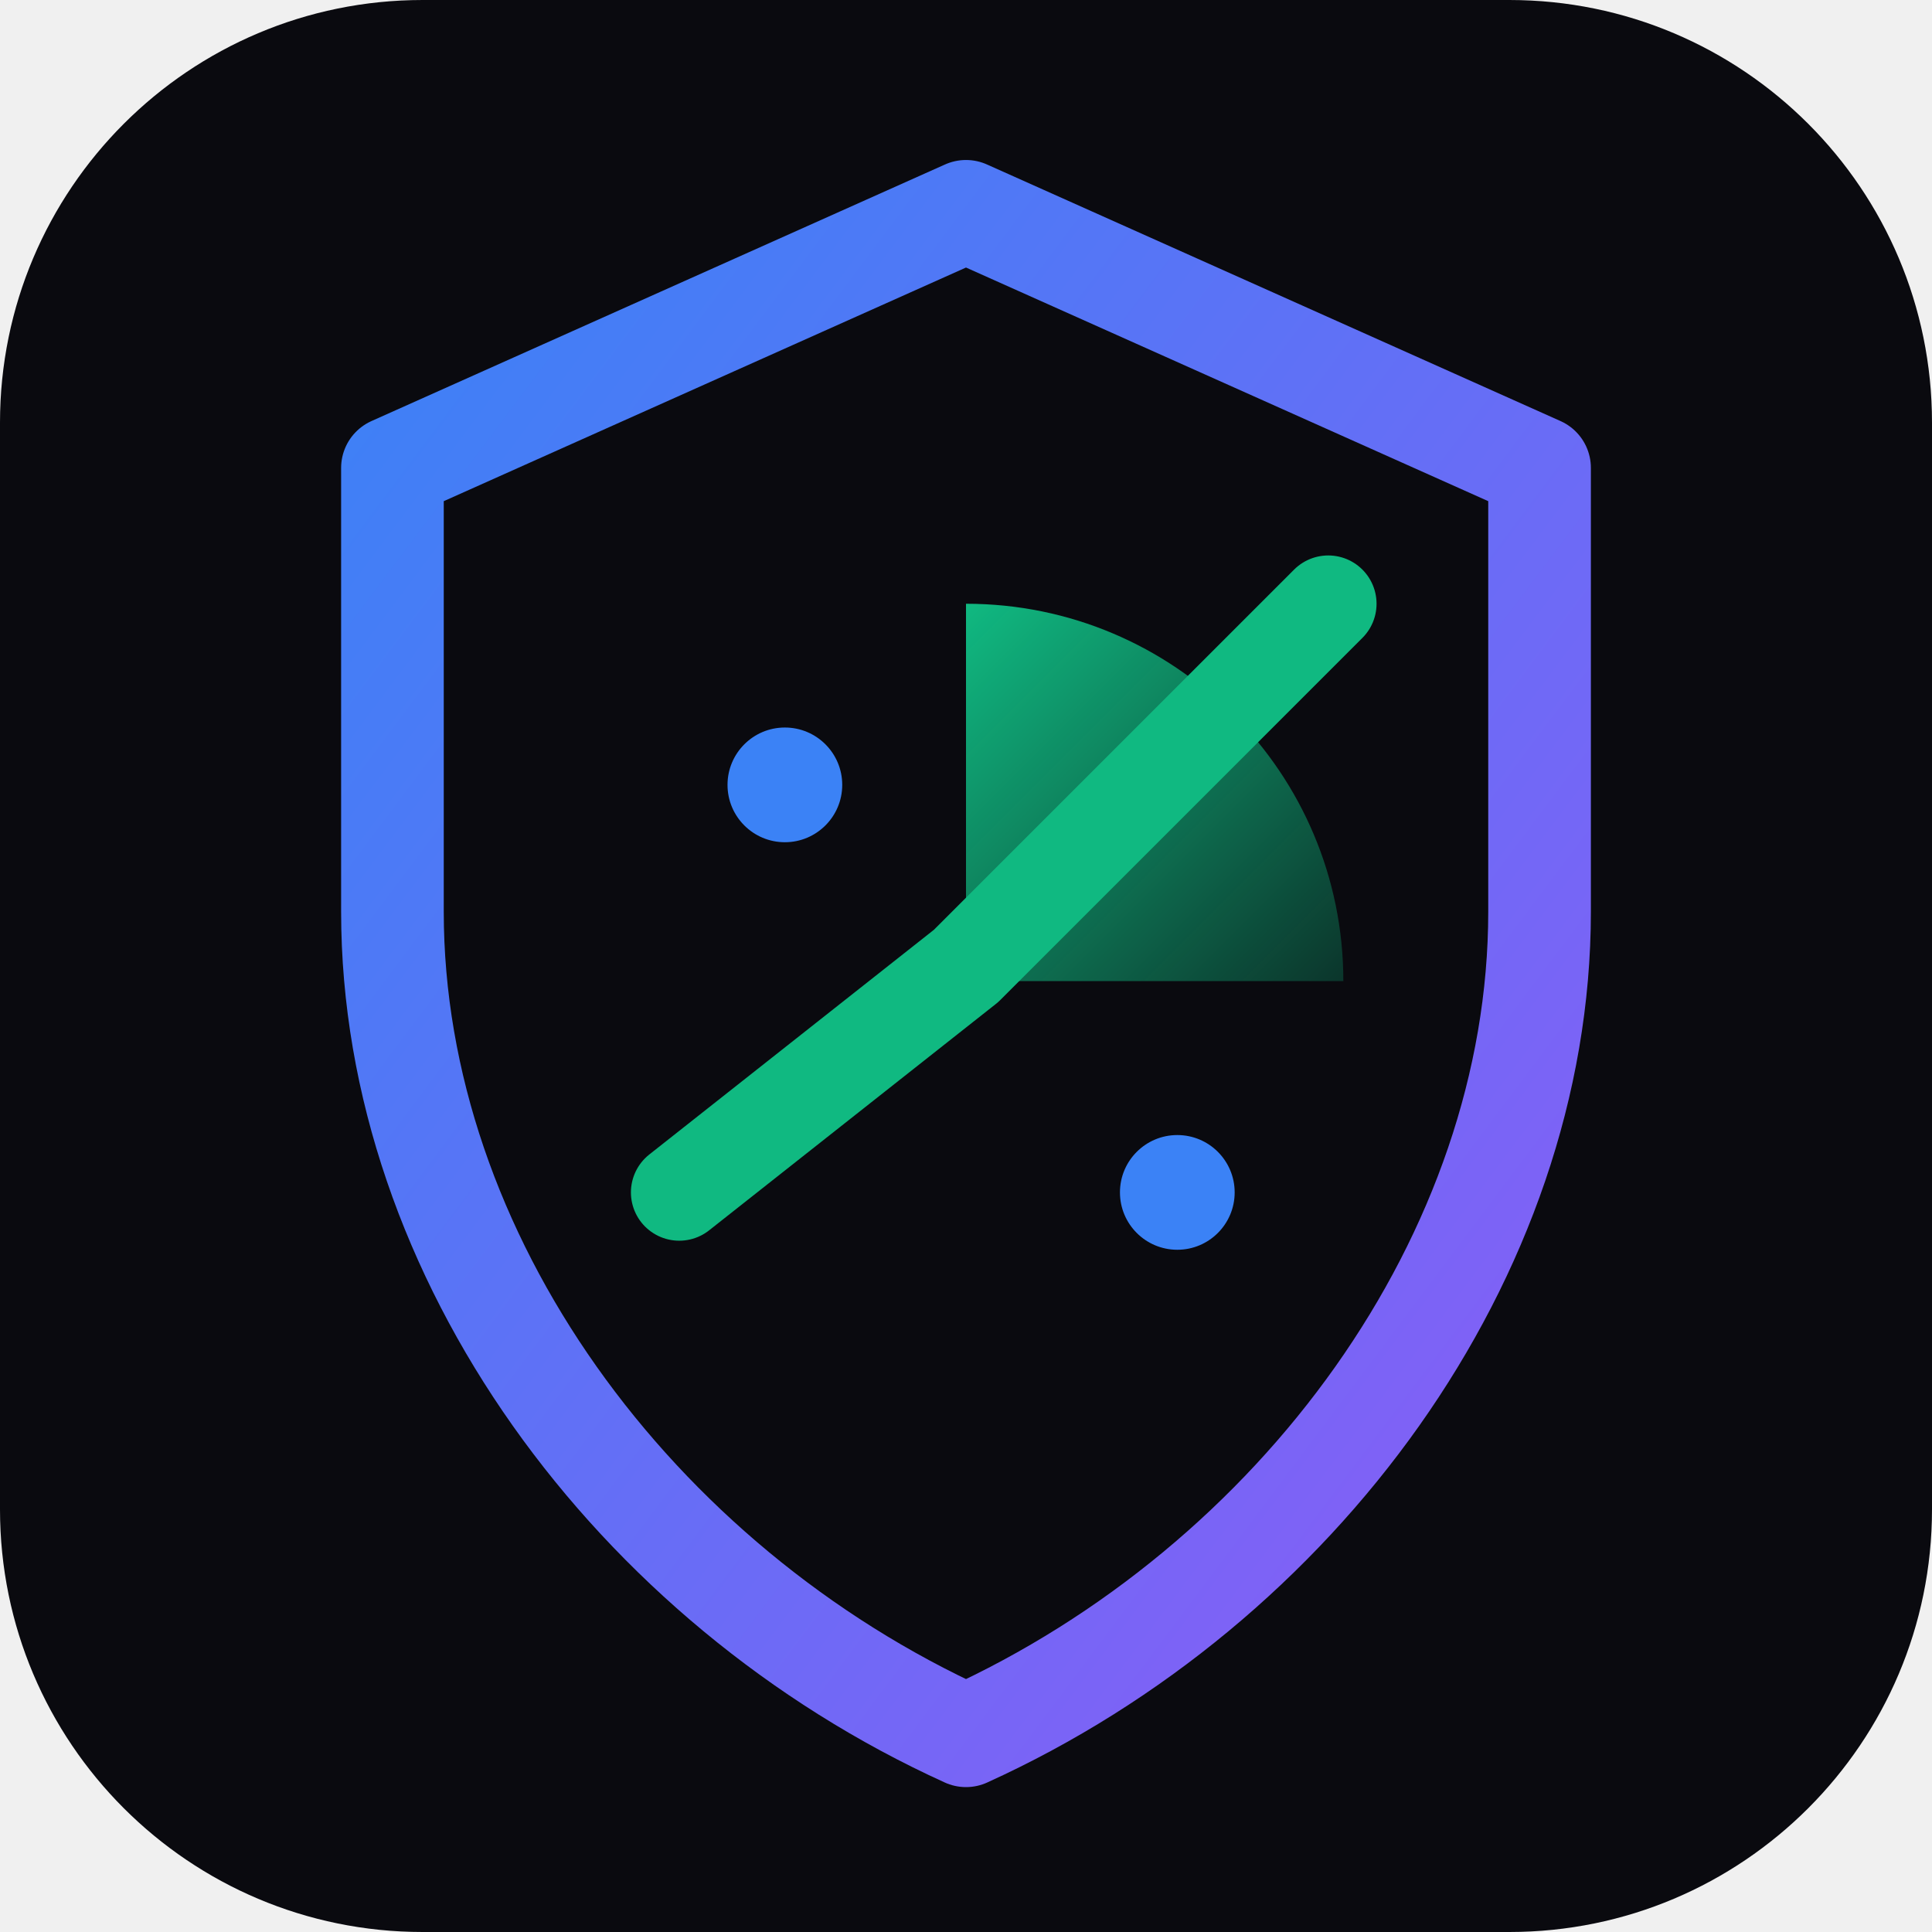
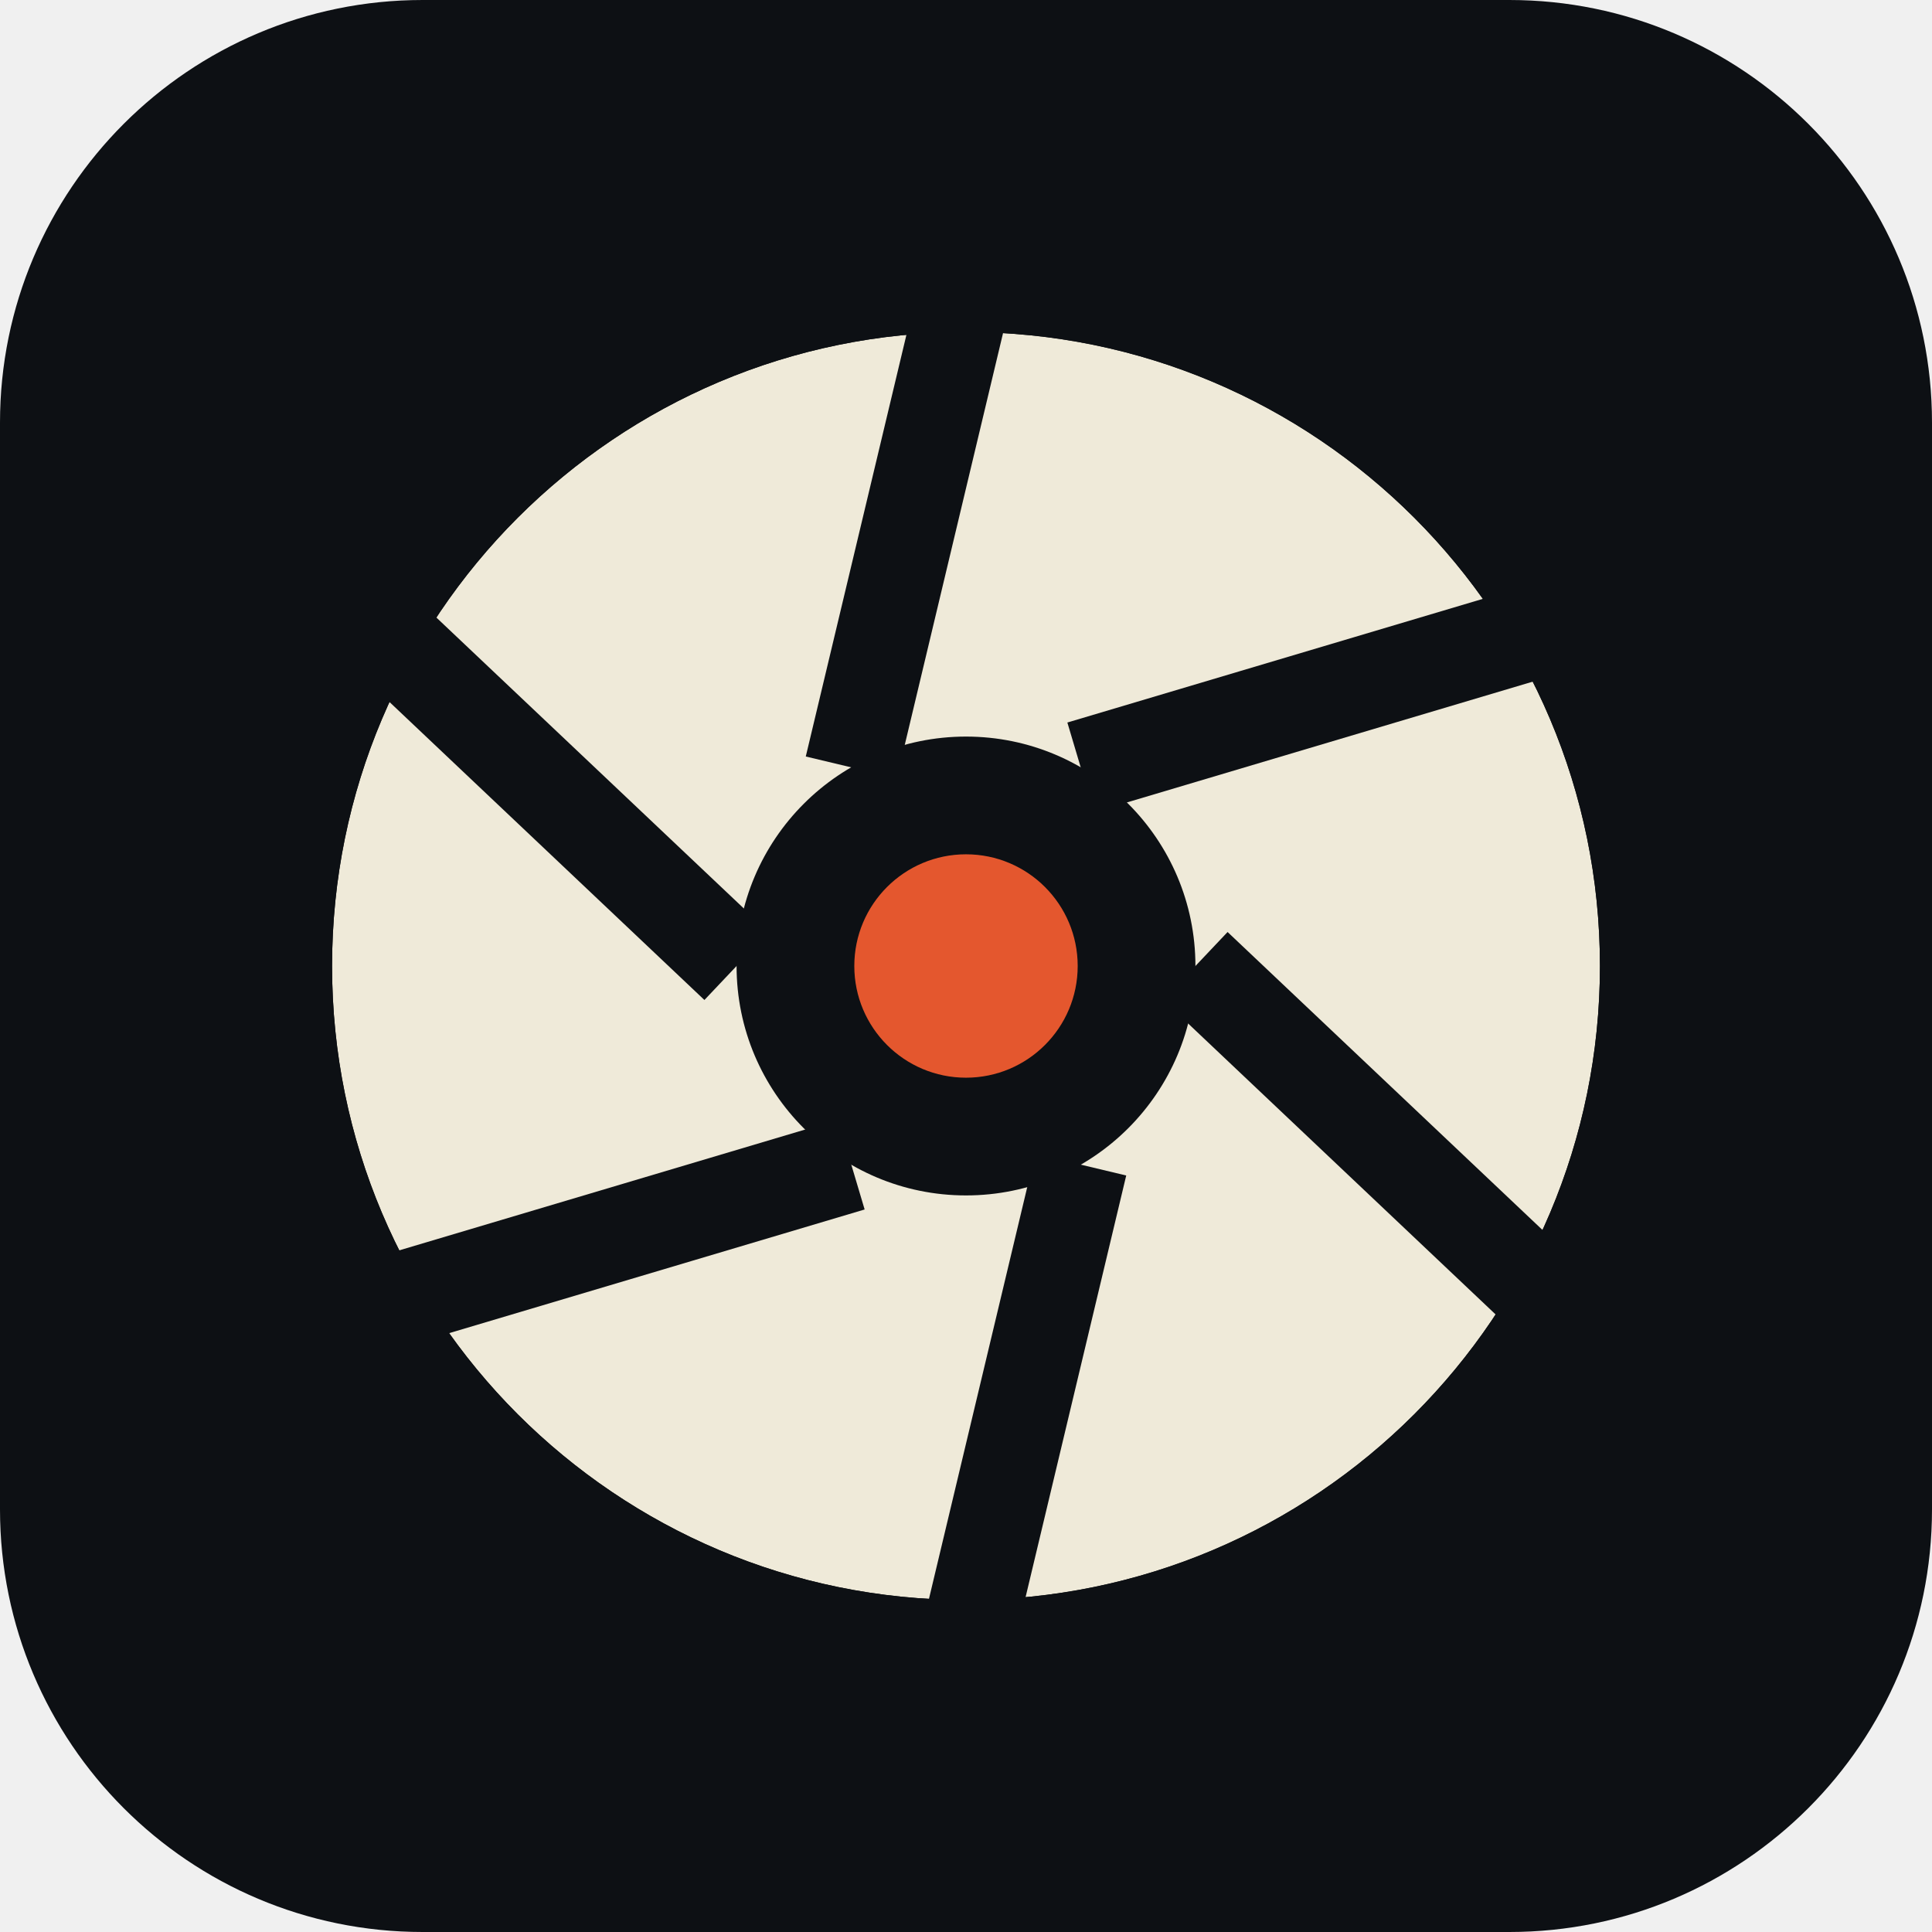
- <svg xmlns="http://www.w3.org/2000/svg" viewBox="0 0 64 64" role="img" aria-label="Iris logo">
-   <defs>
-     <linearGradient id="iris-shield" x1="0" y1="0" x2="1" y2="1">
-       <stop offset="0" stop-color="#3b82f6" />
-       <stop offset="1" stop-color="#8b5cf6" />
-     </linearGradient>
-     <linearGradient id="iris-sweep" x1="0" y1="0" x2="1" y2="1">
-       <stop offset="0" stop-color="#10b981" />
-       <stop offset="1" stop-color="#10b981" stop-opacity="0.25" />
-     </linearGradient>
-   </defs>
-   <rect width="64" height="64" rx="14" fill="#0a0a0f" />
-   <path d="M32 7 13 15.5v14.7c0 11.4 8 22.3 19 27.3 11-5 19-15.9 19-27.3V15.5L32 7z" fill="none" stroke="url(#iris-shield)" stroke-width="3.4" stroke-linejoin="round" />
-   <path d="M32 20a12.5 12.5 0 0 1 12.5 12.5H32V20z" fill="url(#iris-sweep)" />
-   <path d="M22.5 39.5 32 32l12-12" fill="none" stroke="#10b981" stroke-width="3.2" stroke-linecap="round" stroke-linejoin="round" />
-   <circle cx="26" cy="26" r="1.9" fill="#3b82f6" />
-   <circle cx="39" cy="39.5" r="1.9" fill="#3b82f6" />
+ <svg xmlns="http://www.w3.org/2000/svg" viewBox="0 0 64 64" role="img" aria-label="Iris">
+   <rect width="64" height="64" rx="14" fill="#0D1014" />
+   <mask id="ap">
+     <rect x="9" y="9" width="46" height="46" fill="black" />
+     <circle cx="32" cy="32" r="21" fill="white" />
+     <circle cx="32" cy="32" r="7.6" fill="black" />
+     <path d="M39.60 32.00 L51.49 43.25" stroke="black" stroke-width="3.1" fill="none" />
+     <path d="M35.80 38.58 L32.00 54.50" stroke="black" stroke-width="3.1" fill="none" />
+     <path d="M28.20 38.58 L12.51 43.25" stroke="black" stroke-width="3.1" fill="none" />
+     <path d="M24.40 32.00 L12.51 20.75" stroke="black" stroke-width="3.1" fill="none" />
+     <path d="M28.20 25.42 L32.00 9.50" stroke="black" stroke-width="3.1" fill="none" />
+     <path d="M35.80 25.42 L51.49 20.75" stroke="black" stroke-width="3.1" fill="none" />
+   </mask>
+   <circle cx="32" cy="32" r="21" fill="#EFEAD9" mask="url(#ap)" />
+   <circle cx="32" cy="32" r="3.7" fill="#E4572E" />
</svg>
